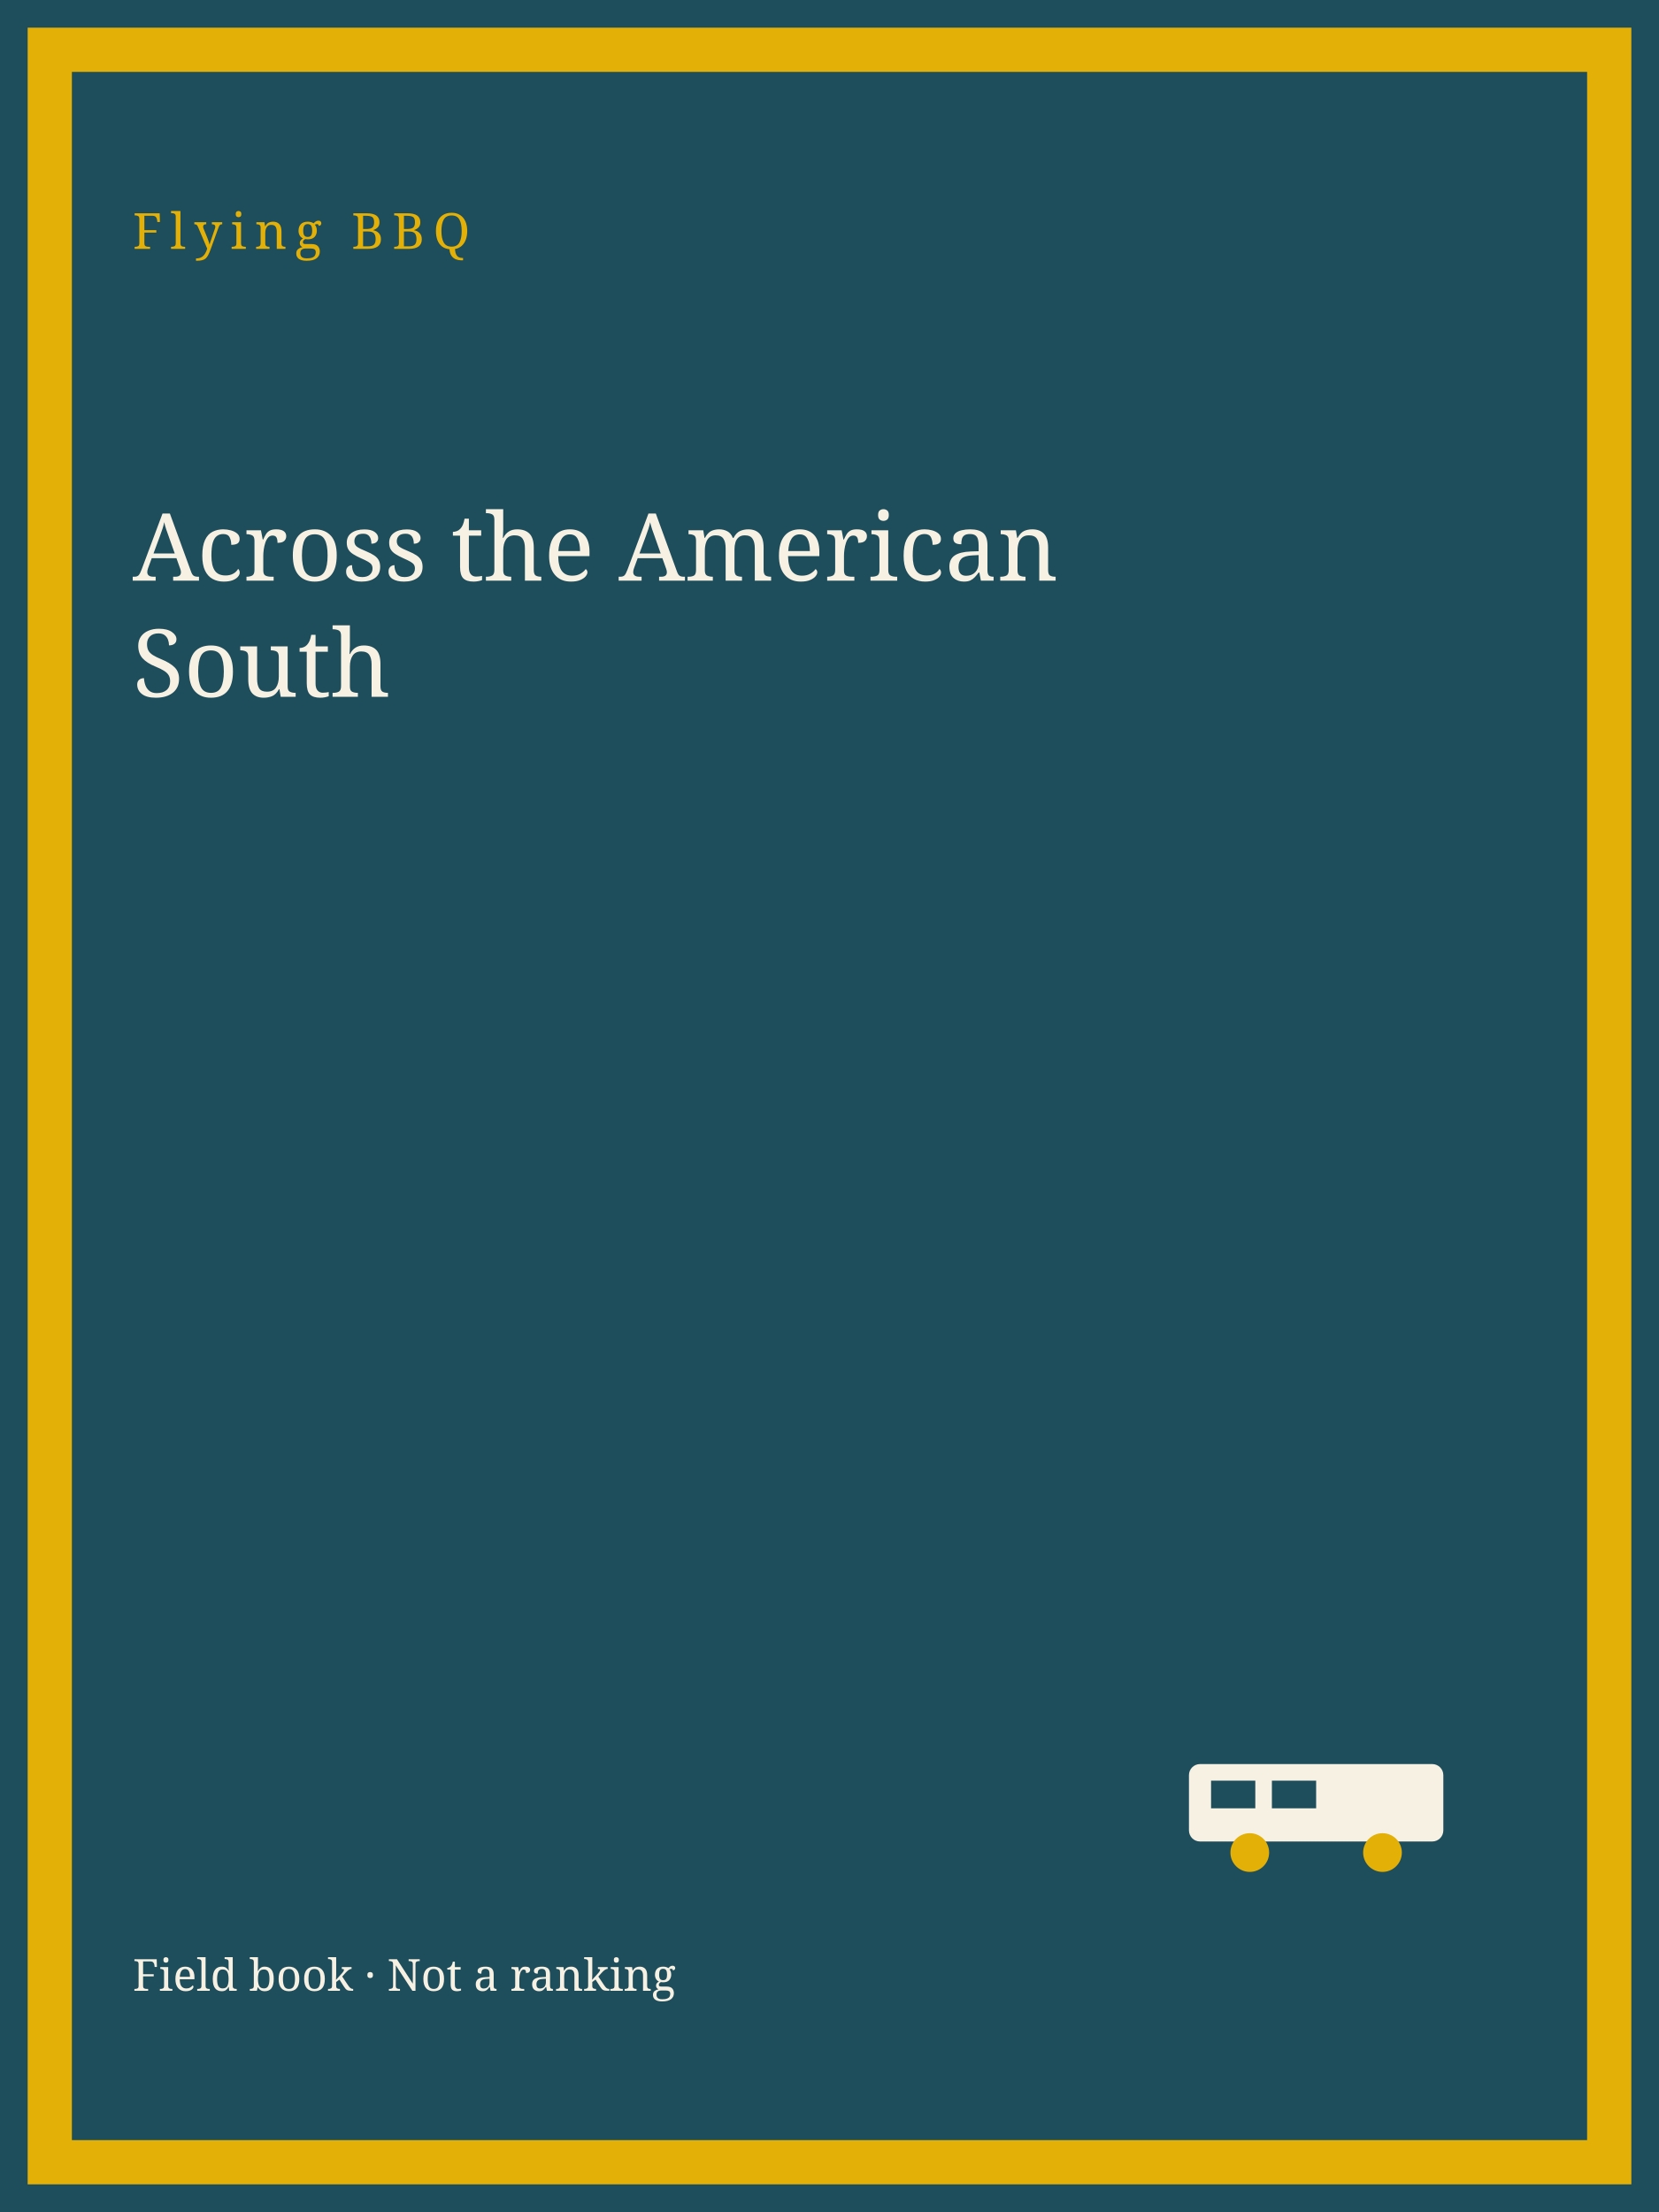
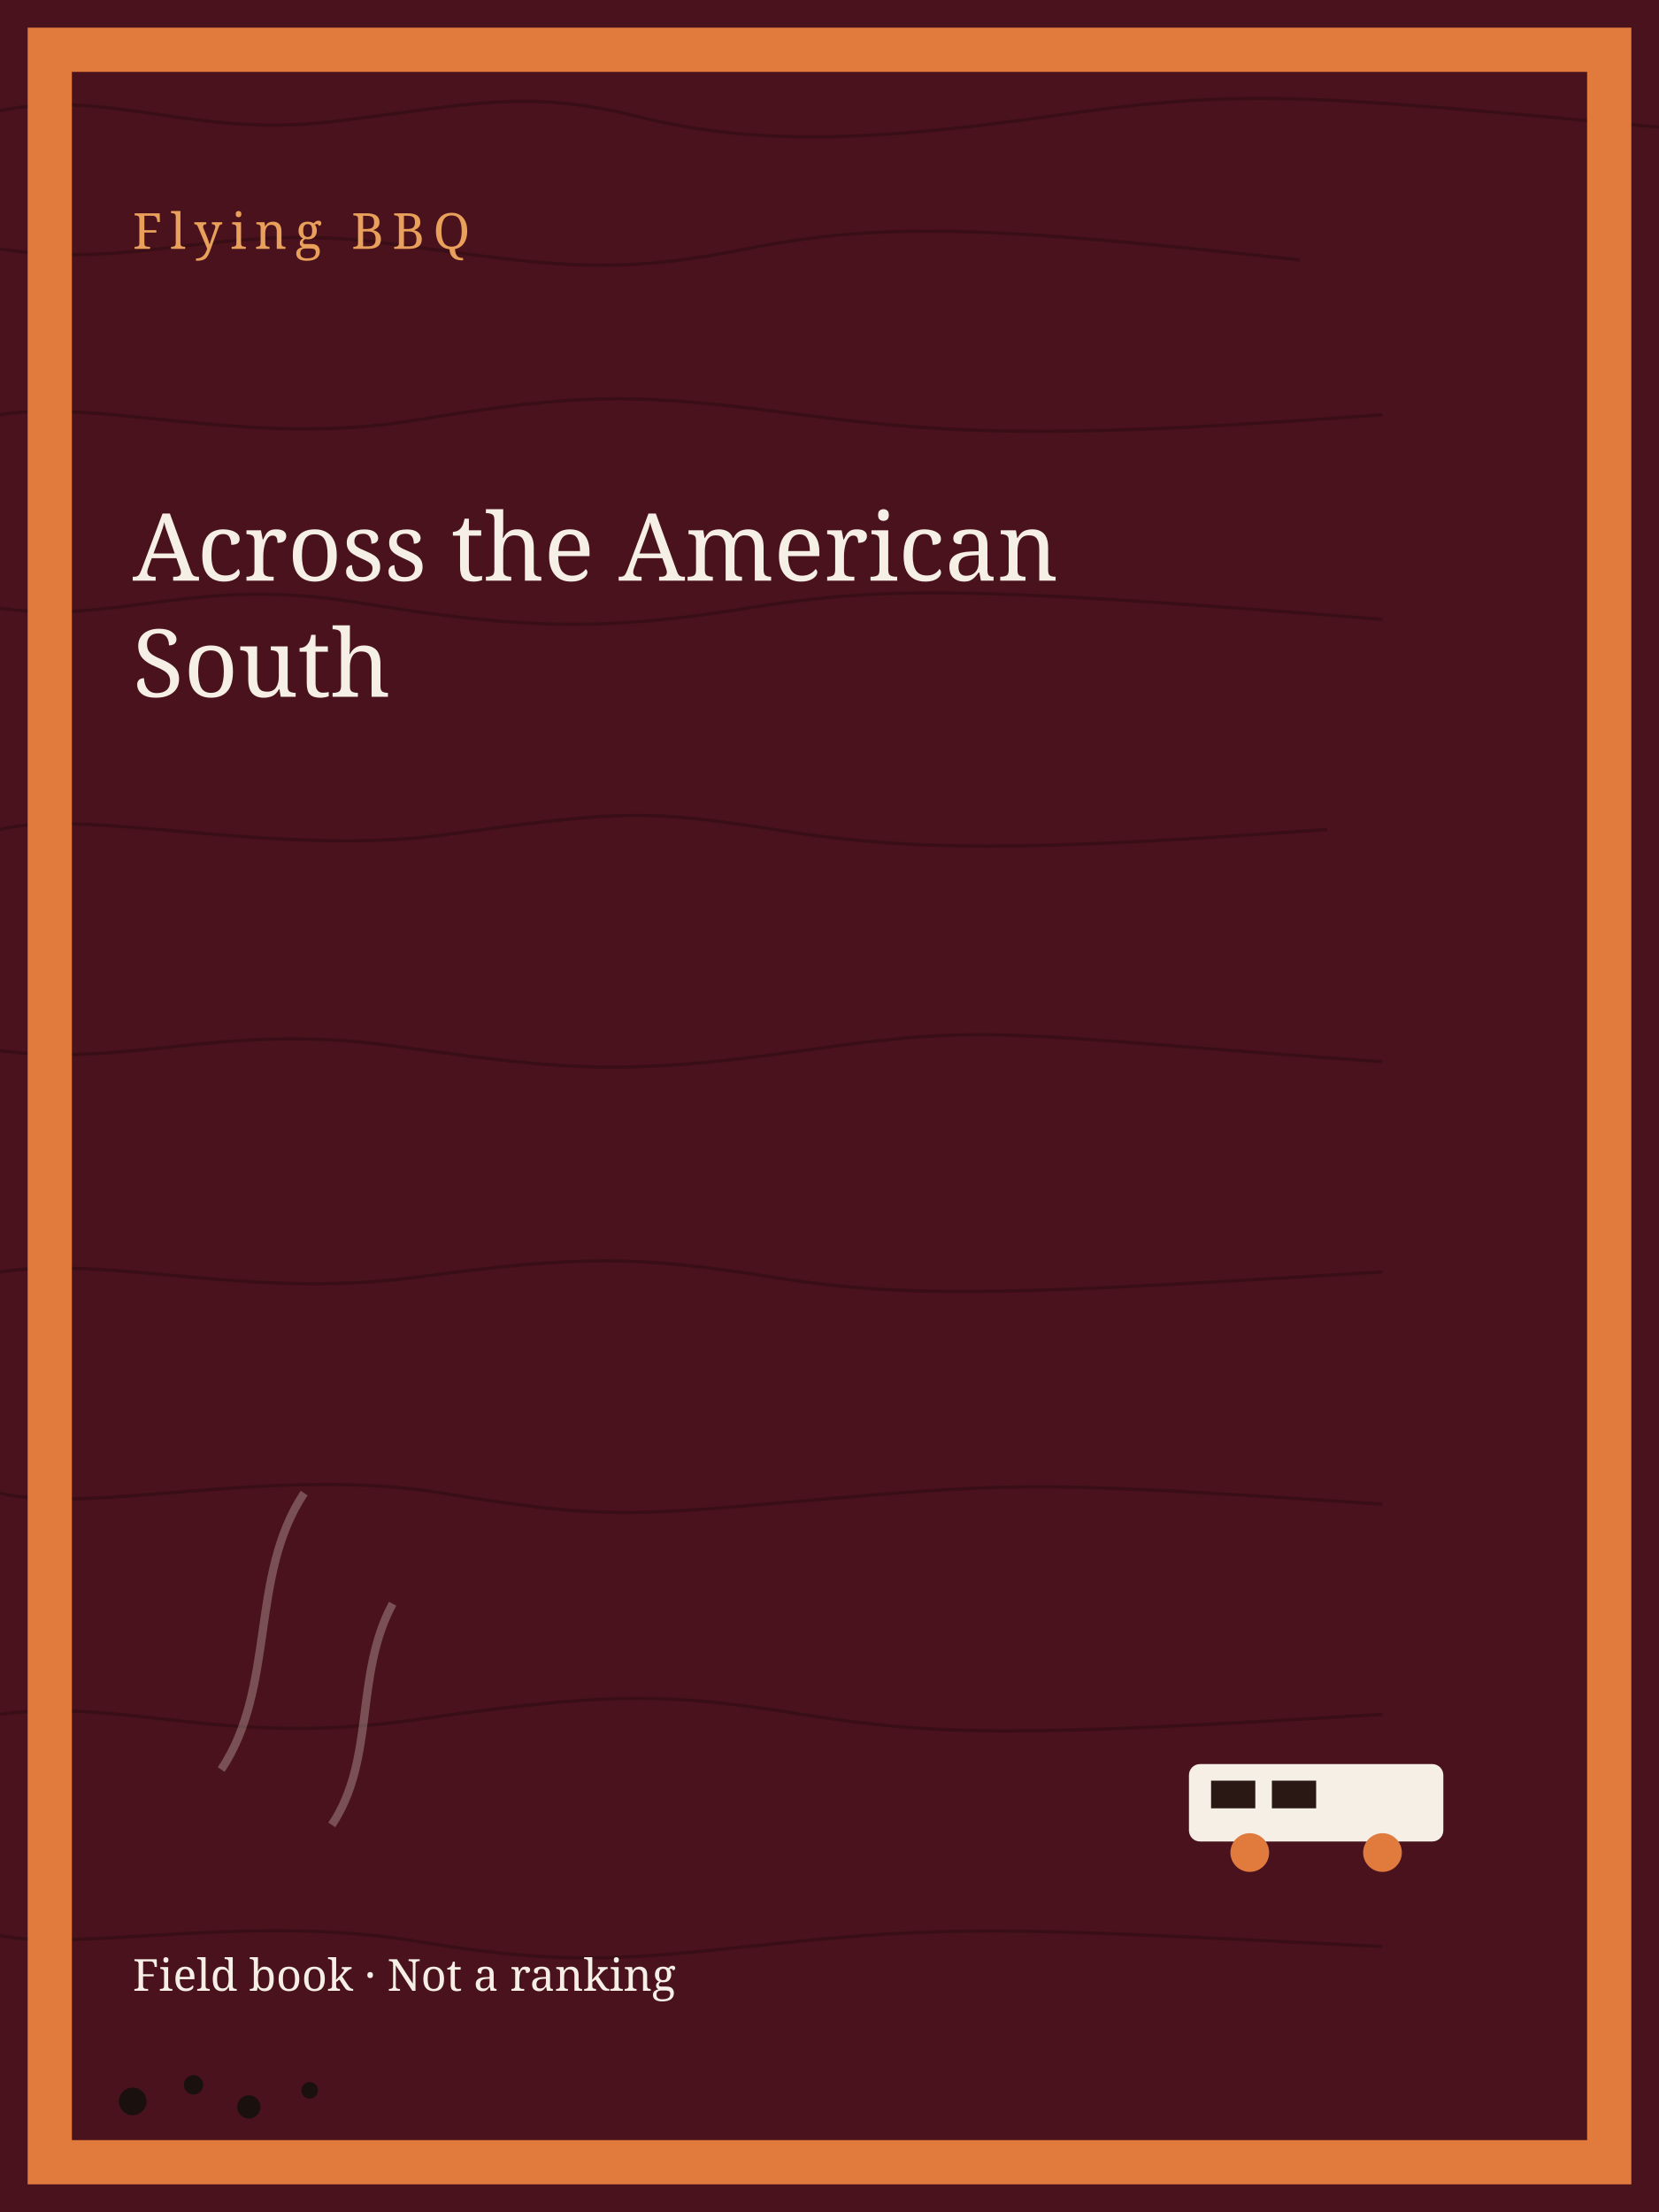
<svg xmlns="http://www.w3.org/2000/svg" viewBox="0 0 600 800">
-   <rect width="600" height="800" fill="#1e4d5c" />
-   <rect x="18" y="18" width="564" height="764" fill="none" stroke="#e2b007" stroke-width="16" />
-   <text x="48" y="90" fill="#e2b007" font-family="Georgia, serif" font-size="18" letter-spacing="3">Flying BBQ</text>
-   <text x="48" y="210" fill="#f7f1e4" font-family="Georgia, serif" font-size="34">Across the American</text>
-   <text x="48" y="252" fill="#f7f1e4" font-family="Georgia, serif" font-size="34">South</text>
+   <rect width="600" height="800" fill="#4a121c" />
+   <g fill="none" stroke="#2a0a10" stroke-width="1.2" opacity="0.5">
+     <path d="M0 40c40-8 70 10 120 4s70-12 110-2 80 10 150 0 90-8 220 4" />
+     <path d="M0 90c50 8 80-10 140-2s80 12 130 2 90-8 200 4" />
+     <path d="M0 150c36-6 90 12 150 2s80-10 140-2 100 8 210 0" />
+     <path d="M0 220c44 6 70-12 130-2s90 10 140 2 80-8 230 4" />
+     <path d="M0 300c30-8 100 10 160 2s70-10 120-2 90 8 200 0" />
+     <path d="M0 380c48 6 80-10 140-2s80 12 150 2 70-6 210 4" />
+     <path d="M0 460c40-6 90 10 150 2s80-8 130 0 90 6 220-2" />
+     <path d="M0 540c32 8 100-10 160 0s70 8 140 2 80-6 200 2" />
+     <path d="M0 620c46-6 80 12 150 2s90-10 140-2 80 8 210 0" />
+     <path d="M0 700c28 6 90-8 150 2s80 6 140 0 90-4 210 2" />
+   </g>
+   <g fill="#1a100e">
+     <circle cx="48" cy="760" r="5" />
+     <circle cx="70" cy="754" r="3.5" />
+     <circle cx="90" cy="762" r="4.2" />
+     <circle cx="112" cy="756" r="3" />
+   </g>
+   <g fill="none" stroke="#f6efe6" stroke-width="3" opacity="0.28">
+     <path d="M80 640c20-30 10-70 30-100" />
+     <path d="M120 660c16-24 8-54 22-80" />
+   </g>
+   <rect x="18" y="18" width="564" height="764" fill="none" stroke="#e07a3d" stroke-width="16" />
+   <text x="48" y="90" fill="#e8a05a" font-family="Georgia, serif" font-size="18" letter-spacing="3">Flying BBQ</text>
+   <text x="48" y="210" fill="#f6efe6" font-family="Georgia, serif" font-size="34">Across the American</text>
+   <text x="48" y="252" fill="#f6efe6" font-family="Georgia, serif" font-size="34">South</text>
  <g transform="translate(430, 620)">
-     <rect x="0" y="18" width="92" height="28" rx="4" fill="#f7f1e4" />
-     <rect x="8" y="24" width="16" height="10" fill="#1e4d5c" />
-     <rect x="30" y="24" width="16" height="10" fill="#1e4d5c" />
-     <circle cx="22" cy="50" r="7" fill="#e2b007" />
-     <circle cx="70" cy="50" r="7" fill="#e2b007" />
+     <rect x="0" y="18" width="92" height="28" rx="4" fill="#f6efe6" />
+     <rect x="8" y="24" width="16" height="10" fill="#2a1814" />
+     <rect x="30" y="24" width="16" height="10" fill="#2a1814" />
+     <circle cx="22" cy="50" r="7" fill="#e07a3d" />
+     <circle cx="70" cy="50" r="7" fill="#e07a3d" />
  </g>
-   <text x="48" y="720" fill="#f7f1e4" font-family="Georgia, serif" font-size="16">Field book · Not a ranking</text>
+   <text x="48" y="720" fill="#f6efe6" font-family="Georgia, serif" font-size="16">Field book · Not a ranking</text>
</svg>
